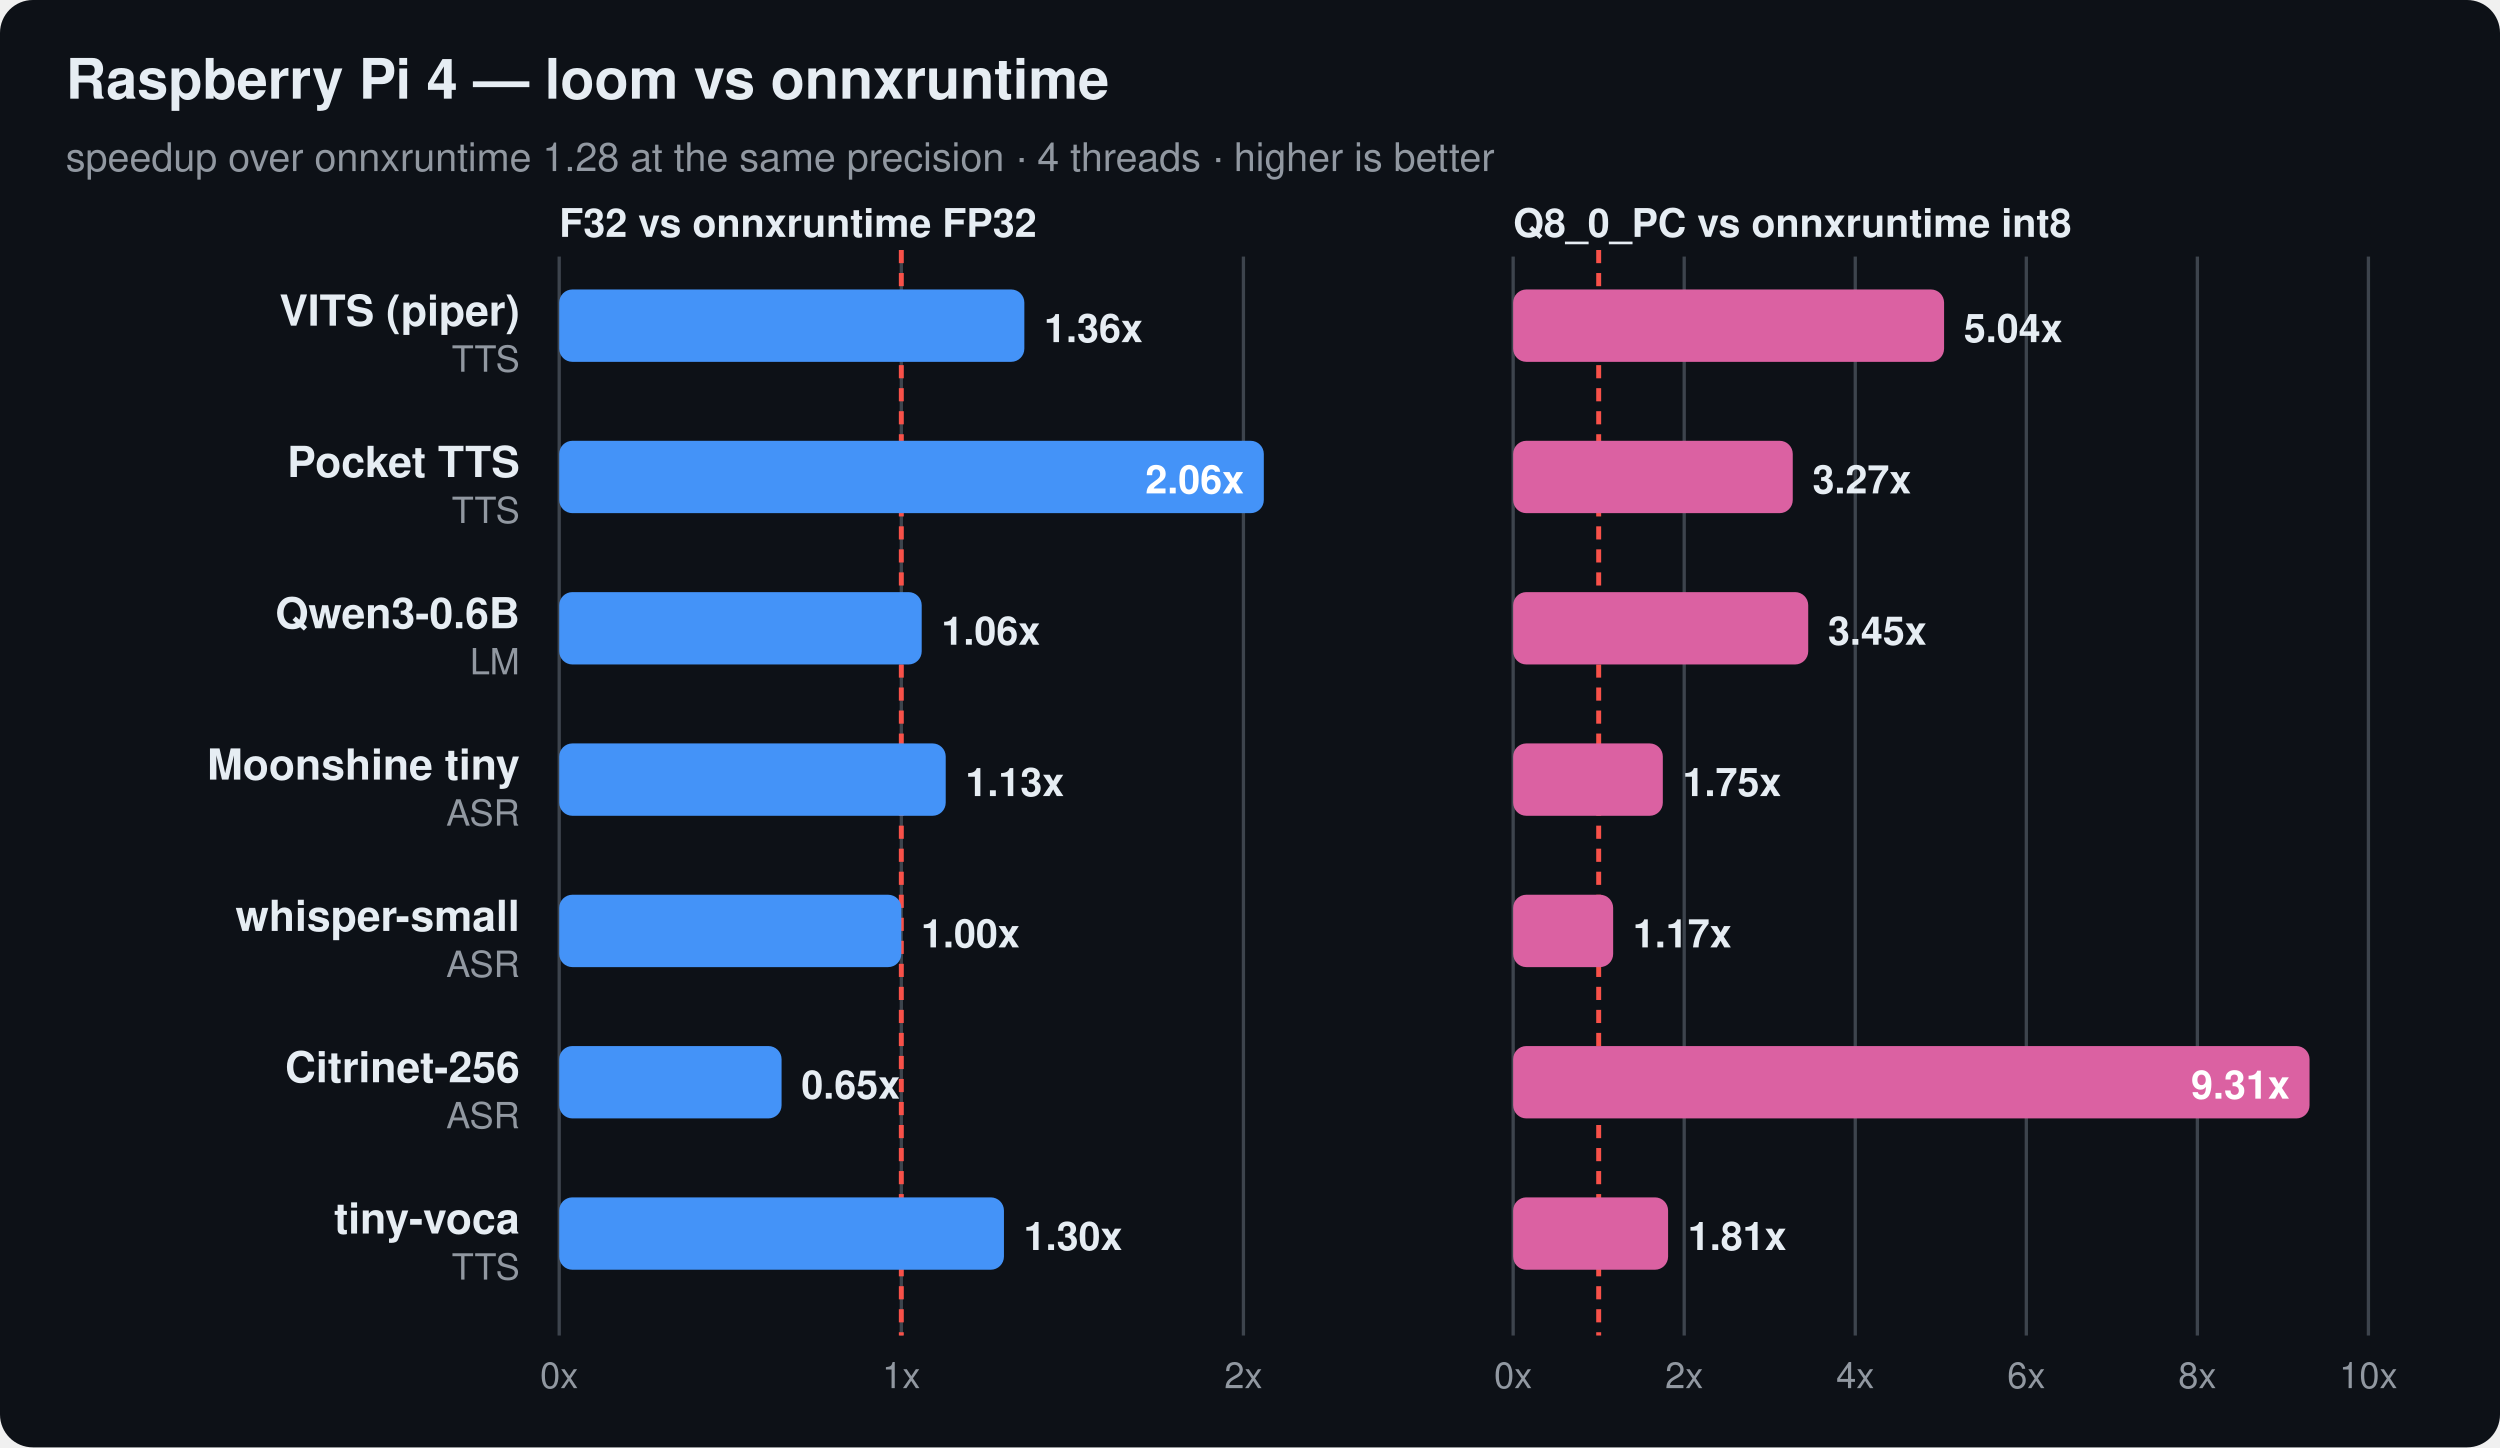
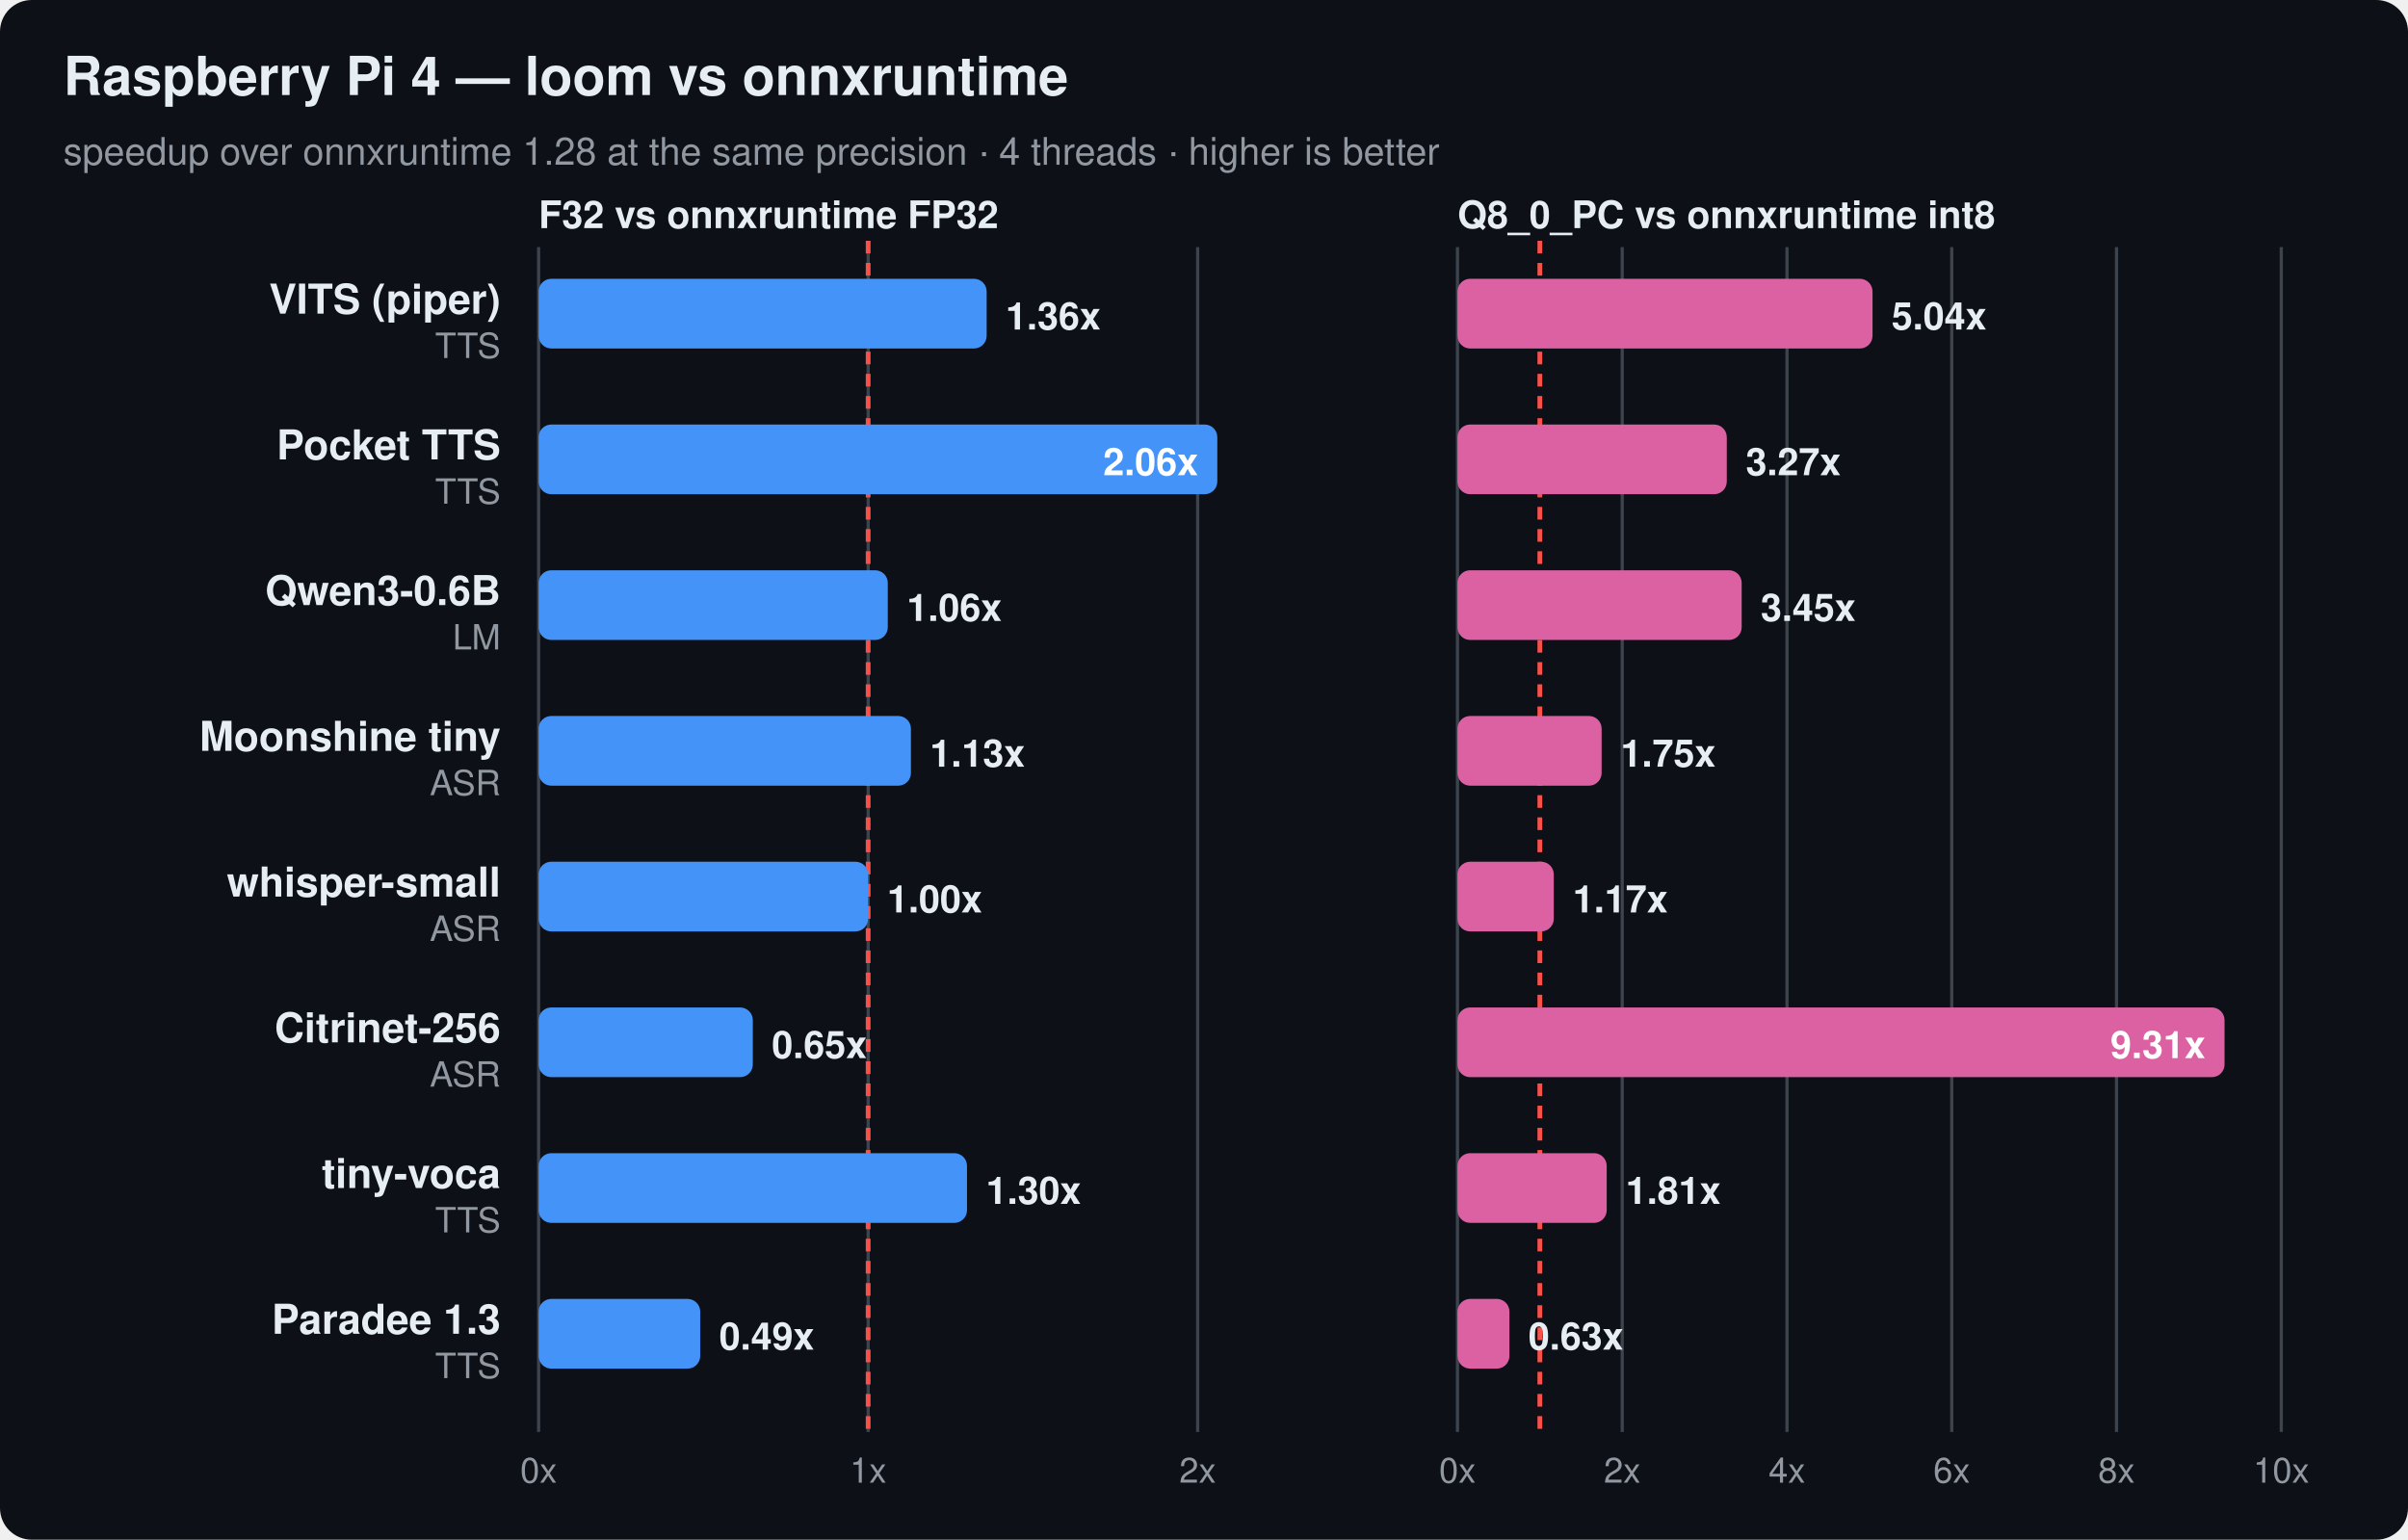
- <svg xmlns="http://www.w3.org/2000/svg" width="760" height="440" viewBox="0 0 760 440">
-   <rect width="760" height="440" rx="10" fill="#0d1117" />
+ <svg xmlns="http://www.w3.org/2000/svg" width="760" height="486" viewBox="0 0 760 486">
+   <rect width="760" height="486" rx="10" fill="#0d1117" />
  <text x="20.0" y="30.0" fill="#e6edf3" font-size="17" text-anchor="start" font-weight="600" font-family="-apple-system,BlinkMacSystemFont,'Segoe UI',Helvetica,Arial,sans-serif">Raspberry Pi 4 — loom vs onnxruntime</text>
  <text x="20.0" y="52.0" fill="#9198a1" font-size="12" text-anchor="start" font-weight="normal" font-family="-apple-system,BlinkMacSystemFont,'Segoe UI',Helvetica,Arial,sans-serif">speedup over onnxruntime 1.28 at the same precision · 4 threads · higher is better</text>
  <text x="170.0" y="72.0" fill="#e6edf3" font-size="12" text-anchor="start" font-weight="600" font-family="-apple-system,BlinkMacSystemFont,'Segoe UI',Helvetica,Arial,sans-serif">F32 vs onnxruntime FP32</text>
-   <line x1="170.0" y1="78" x2="170.0" y2="406" stroke="#3d444d" stroke-width="1" />
-   <text x="170.0" y="422.0" fill="#9198a1" font-size="11" text-anchor="middle" font-weight="normal" font-family="-apple-system,BlinkMacSystemFont,'Segoe UI',Helvetica,Arial,sans-serif">0x</text>
-   <line x1="274.0" y1="78" x2="274.0" y2="406" stroke="#3d444d" stroke-width="1" />
-   <text x="274.0" y="422.0" fill="#9198a1" font-size="11" text-anchor="middle" font-weight="normal" font-family="-apple-system,BlinkMacSystemFont,'Segoe UI',Helvetica,Arial,sans-serif">1x</text>
-   <line x1="378.0" y1="78" x2="378.0" y2="406" stroke="#3d444d" stroke-width="1" />
-   <text x="378.0" y="422.0" fill="#9198a1" font-size="11" text-anchor="middle" font-weight="normal" font-family="-apple-system,BlinkMacSystemFont,'Segoe UI',Helvetica,Arial,sans-serif">2x</text>
-   <line x1="274.0" y1="76" x2="274.0" y2="406" stroke="#f85149" stroke-width="1.5" stroke-dasharray="4 3" />
+   <line x1="170.0" y1="78" x2="170.0" y2="452" stroke="#3d444d" stroke-width="1" />
+   <text x="170.0" y="468.0" fill="#9198a1" font-size="11" text-anchor="middle" font-weight="normal" font-family="-apple-system,BlinkMacSystemFont,'Segoe UI',Helvetica,Arial,sans-serif">0x</text>
+   <line x1="274.0" y1="78" x2="274.0" y2="452" stroke="#3d444d" stroke-width="1" />
+   <text x="274.0" y="468.0" fill="#9198a1" font-size="11" text-anchor="middle" font-weight="normal" font-family="-apple-system,BlinkMacSystemFont,'Segoe UI',Helvetica,Arial,sans-serif">1x</text>
+   <line x1="378.0" y1="78" x2="378.0" y2="452" stroke="#3d444d" stroke-width="1" />
+   <text x="378.0" y="468.0" fill="#9198a1" font-size="11" text-anchor="middle" font-weight="normal" font-family="-apple-system,BlinkMacSystemFont,'Segoe UI',Helvetica,Arial,sans-serif">2x</text>
+   <line x1="274.0" y1="76" x2="274.0" y2="452" stroke="#f85149" stroke-width="1.5" stroke-dasharray="4 3" />
  <rect x="170.0" y="88.0" width="141.4" height="22" rx="4" fill="#4493f8" />
  <text x="317.4" y="104.0" fill="#e6edf3" font-size="12" text-anchor="start" font-weight="600" font-family="-apple-system,BlinkMacSystemFont,'Segoe UI',Helvetica,Arial,sans-serif">1.36x</text>
  <rect x="170.0" y="134.0" width="214.2" height="22" rx="4" fill="#4493f8" />
  <text x="378.2" y="150.0" fill="#ffffff" font-size="12" text-anchor="end" font-weight="600" font-family="-apple-system,BlinkMacSystemFont,'Segoe UI',Helvetica,Arial,sans-serif">2.06x</text>
  <rect x="170.0" y="180.0" width="110.2" height="22" rx="4" fill="#4493f8" />
  <text x="286.2" y="196.0" fill="#e6edf3" font-size="12" text-anchor="start" font-weight="600" font-family="-apple-system,BlinkMacSystemFont,'Segoe UI',Helvetica,Arial,sans-serif">1.06x</text>
  <rect x="170.0" y="226.0" width="117.5" height="22" rx="4" fill="#4493f8" />
  <text x="293.5" y="242.0" fill="#e6edf3" font-size="12" text-anchor="start" font-weight="600" font-family="-apple-system,BlinkMacSystemFont,'Segoe UI',Helvetica,Arial,sans-serif">1.13x</text>
  <rect x="170.0" y="272.0" width="104.0" height="22" rx="4" fill="#4493f8" />
  <text x="280.0" y="288.0" fill="#e6edf3" font-size="12" text-anchor="start" font-weight="600" font-family="-apple-system,BlinkMacSystemFont,'Segoe UI',Helvetica,Arial,sans-serif">1.00x</text>
  <rect x="170.0" y="318.0" width="67.6" height="22" rx="4" fill="#4493f8" />
  <text x="243.6" y="334.0" fill="#e6edf3" font-size="12" text-anchor="start" font-weight="600" font-family="-apple-system,BlinkMacSystemFont,'Segoe UI',Helvetica,Arial,sans-serif">0.65x</text>
  <rect x="170.0" y="364.0" width="135.2" height="22" rx="4" fill="#4493f8" />
  <text x="311.2" y="380.0" fill="#e6edf3" font-size="12" text-anchor="start" font-weight="600" font-family="-apple-system,BlinkMacSystemFont,'Segoe UI',Helvetica,Arial,sans-serif">1.30x</text>
+   <rect x="170.0" y="410.0" width="51.0" height="22" rx="4" fill="#4493f8" />
+   <text x="227.0" y="426.0" fill="#e6edf3" font-size="12" text-anchor="start" font-weight="600" font-family="-apple-system,BlinkMacSystemFont,'Segoe UI',Helvetica,Arial,sans-serif">0.49x</text>
  <text x="460.0" y="72.0" fill="#e6edf3" font-size="12" text-anchor="start" font-weight="600" font-family="-apple-system,BlinkMacSystemFont,'Segoe UI',Helvetica,Arial,sans-serif">Q8_0_PC vs onnxruntime int8</text>
-   <line x1="460.0" y1="78" x2="460.0" y2="406" stroke="#3d444d" stroke-width="1" />
-   <text x="460.0" y="422.0" fill="#9198a1" font-size="11" text-anchor="middle" font-weight="normal" font-family="-apple-system,BlinkMacSystemFont,'Segoe UI',Helvetica,Arial,sans-serif">0x</text>
-   <line x1="512.0" y1="78" x2="512.0" y2="406" stroke="#3d444d" stroke-width="1" />
-   <text x="512.0" y="422.0" fill="#9198a1" font-size="11" text-anchor="middle" font-weight="normal" font-family="-apple-system,BlinkMacSystemFont,'Segoe UI',Helvetica,Arial,sans-serif">2x</text>
-   <line x1="564.0" y1="78" x2="564.0" y2="406" stroke="#3d444d" stroke-width="1" />
-   <text x="564.0" y="422.0" fill="#9198a1" font-size="11" text-anchor="middle" font-weight="normal" font-family="-apple-system,BlinkMacSystemFont,'Segoe UI',Helvetica,Arial,sans-serif">4x</text>
-   <line x1="616.0" y1="78" x2="616.0" y2="406" stroke="#3d444d" stroke-width="1" />
-   <text x="616.0" y="422.0" fill="#9198a1" font-size="11" text-anchor="middle" font-weight="normal" font-family="-apple-system,BlinkMacSystemFont,'Segoe UI',Helvetica,Arial,sans-serif">6x</text>
-   <line x1="668.0" y1="78" x2="668.0" y2="406" stroke="#3d444d" stroke-width="1" />
-   <text x="668.0" y="422.0" fill="#9198a1" font-size="11" text-anchor="middle" font-weight="normal" font-family="-apple-system,BlinkMacSystemFont,'Segoe UI',Helvetica,Arial,sans-serif">8x</text>
-   <line x1="720.0" y1="78" x2="720.0" y2="406" stroke="#3d444d" stroke-width="1" />
-   <text x="720.0" y="422.0" fill="#9198a1" font-size="11" text-anchor="middle" font-weight="normal" font-family="-apple-system,BlinkMacSystemFont,'Segoe UI',Helvetica,Arial,sans-serif">10x</text>
-   <line x1="486.0" y1="76" x2="486.0" y2="406" stroke="#f85149" stroke-width="1.5" stroke-dasharray="4 3" />
+   <line x1="460.0" y1="78" x2="460.0" y2="452" stroke="#3d444d" stroke-width="1" />
+   <text x="460.0" y="468.0" fill="#9198a1" font-size="11" text-anchor="middle" font-weight="normal" font-family="-apple-system,BlinkMacSystemFont,'Segoe UI',Helvetica,Arial,sans-serif">0x</text>
+   <line x1="512.0" y1="78" x2="512.0" y2="452" stroke="#3d444d" stroke-width="1" />
+   <text x="512.0" y="468.0" fill="#9198a1" font-size="11" text-anchor="middle" font-weight="normal" font-family="-apple-system,BlinkMacSystemFont,'Segoe UI',Helvetica,Arial,sans-serif">2x</text>
+   <line x1="564.0" y1="78" x2="564.0" y2="452" stroke="#3d444d" stroke-width="1" />
+   <text x="564.0" y="468.0" fill="#9198a1" font-size="11" text-anchor="middle" font-weight="normal" font-family="-apple-system,BlinkMacSystemFont,'Segoe UI',Helvetica,Arial,sans-serif">4x</text>
+   <line x1="616.0" y1="78" x2="616.0" y2="452" stroke="#3d444d" stroke-width="1" />
+   <text x="616.0" y="468.0" fill="#9198a1" font-size="11" text-anchor="middle" font-weight="normal" font-family="-apple-system,BlinkMacSystemFont,'Segoe UI',Helvetica,Arial,sans-serif">6x</text>
+   <line x1="668.0" y1="78" x2="668.0" y2="452" stroke="#3d444d" stroke-width="1" />
+   <text x="668.0" y="468.0" fill="#9198a1" font-size="11" text-anchor="middle" font-weight="normal" font-family="-apple-system,BlinkMacSystemFont,'Segoe UI',Helvetica,Arial,sans-serif">8x</text>
+   <line x1="720.0" y1="78" x2="720.0" y2="452" stroke="#3d444d" stroke-width="1" />
+   <text x="720.0" y="468.0" fill="#9198a1" font-size="11" text-anchor="middle" font-weight="normal" font-family="-apple-system,BlinkMacSystemFont,'Segoe UI',Helvetica,Arial,sans-serif">10x</text>
+   <line x1="486.0" y1="76" x2="486.0" y2="452" stroke="#f85149" stroke-width="1.5" stroke-dasharray="4 3" />
  <rect x="460.0" y="88.0" width="131.0" height="22" rx="4" fill="#db61a2" />
  <text x="597.0" y="104.0" fill="#e6edf3" font-size="12" text-anchor="start" font-weight="600" font-family="-apple-system,BlinkMacSystemFont,'Segoe UI',Helvetica,Arial,sans-serif">5.04x</text>
  <rect x="460.0" y="134.0" width="85.0" height="22" rx="4" fill="#db61a2" />
  <text x="551.0" y="150.0" fill="#e6edf3" font-size="12" text-anchor="start" font-weight="600" font-family="-apple-system,BlinkMacSystemFont,'Segoe UI',Helvetica,Arial,sans-serif">3.27x</text>
  <rect x="460.0" y="180.0" width="89.7" height="22" rx="4" fill="#db61a2" />
  <text x="555.7" y="196.0" fill="#e6edf3" font-size="12" text-anchor="start" font-weight="600" font-family="-apple-system,BlinkMacSystemFont,'Segoe UI',Helvetica,Arial,sans-serif">3.45x</text>
  <rect x="460.0" y="226.0" width="45.5" height="22" rx="4" fill="#db61a2" />
  <text x="511.5" y="242.0" fill="#e6edf3" font-size="12" text-anchor="start" font-weight="600" font-family="-apple-system,BlinkMacSystemFont,'Segoe UI',Helvetica,Arial,sans-serif">1.75x</text>
  <rect x="460.0" y="272.0" width="30.4" height="22" rx="4" fill="#db61a2" />
  <text x="496.4" y="288.0" fill="#e6edf3" font-size="12" text-anchor="start" font-weight="600" font-family="-apple-system,BlinkMacSystemFont,'Segoe UI',Helvetica,Arial,sans-serif">1.17x</text>
  <rect x="460.0" y="318.0" width="242.1" height="22" rx="4" fill="#db61a2" />
  <text x="696.1" y="334.0" fill="#ffffff" font-size="12" text-anchor="end" font-weight="600" font-family="-apple-system,BlinkMacSystemFont,'Segoe UI',Helvetica,Arial,sans-serif">9.31x</text>
  <rect x="460.0" y="364.0" width="47.1" height="22" rx="4" fill="#db61a2" />
  <text x="513.1" y="380.0" fill="#e6edf3" font-size="12" text-anchor="start" font-weight="600" font-family="-apple-system,BlinkMacSystemFont,'Segoe UI',Helvetica,Arial,sans-serif">1.81x</text>
+   <rect x="460.0" y="410.0" width="16.4" height="22" rx="4" fill="#db61a2" />
+   <text x="482.4" y="426.0" fill="#e6edf3" font-size="12" text-anchor="start" font-weight="600" font-family="-apple-system,BlinkMacSystemFont,'Segoe UI',Helvetica,Arial,sans-serif">0.63x</text>
  <text x="158.0" y="99.0" fill="#e6edf3" font-size="13" text-anchor="end" font-weight="600" font-family="-apple-system,BlinkMacSystemFont,'Segoe UI',Helvetica,Arial,sans-serif">VITS (piper)</text>
  <text x="158.0" y="113.0" fill="#9198a1" font-size="11" text-anchor="end" font-weight="normal" font-family="-apple-system,BlinkMacSystemFont,'Segoe UI',Helvetica,Arial,sans-serif">TTS</text>
  <text x="158.0" y="145.0" fill="#e6edf3" font-size="13" text-anchor="end" font-weight="600" font-family="-apple-system,BlinkMacSystemFont,'Segoe UI',Helvetica,Arial,sans-serif">Pocket TTS</text>
  <text x="158.0" y="159.0" fill="#9198a1" font-size="11" text-anchor="end" font-weight="normal" font-family="-apple-system,BlinkMacSystemFont,'Segoe UI',Helvetica,Arial,sans-serif">TTS</text>
  <text x="158.0" y="191.0" fill="#e6edf3" font-size="13" text-anchor="end" font-weight="600" font-family="-apple-system,BlinkMacSystemFont,'Segoe UI',Helvetica,Arial,sans-serif">Qwen3-0.6B</text>
  <text x="158.0" y="205.0" fill="#9198a1" font-size="11" text-anchor="end" font-weight="normal" font-family="-apple-system,BlinkMacSystemFont,'Segoe UI',Helvetica,Arial,sans-serif">LM</text>
  <text x="158.0" y="237.0" fill="#e6edf3" font-size="13" text-anchor="end" font-weight="600" font-family="-apple-system,BlinkMacSystemFont,'Segoe UI',Helvetica,Arial,sans-serif">Moonshine tiny</text>
  <text x="158.0" y="251.0" fill="#9198a1" font-size="11" text-anchor="end" font-weight="normal" font-family="-apple-system,BlinkMacSystemFont,'Segoe UI',Helvetica,Arial,sans-serif">ASR</text>
  <text x="158.0" y="283.0" fill="#e6edf3" font-size="13" text-anchor="end" font-weight="600" font-family="-apple-system,BlinkMacSystemFont,'Segoe UI',Helvetica,Arial,sans-serif">whisper-small</text>
  <text x="158.0" y="297.0" fill="#9198a1" font-size="11" text-anchor="end" font-weight="normal" font-family="-apple-system,BlinkMacSystemFont,'Segoe UI',Helvetica,Arial,sans-serif">ASR</text>
  <text x="158.0" y="329.0" fill="#e6edf3" font-size="13" text-anchor="end" font-weight="600" font-family="-apple-system,BlinkMacSystemFont,'Segoe UI',Helvetica,Arial,sans-serif">Citrinet-256</text>
  <text x="158.0" y="343.0" fill="#9198a1" font-size="11" text-anchor="end" font-weight="normal" font-family="-apple-system,BlinkMacSystemFont,'Segoe UI',Helvetica,Arial,sans-serif">ASR</text>
  <text x="158.0" y="375.0" fill="#e6edf3" font-size="13" text-anchor="end" font-weight="600" font-family="-apple-system,BlinkMacSystemFont,'Segoe UI',Helvetica,Arial,sans-serif">tiny-voca</text>
  <text x="158.0" y="389.0" fill="#9198a1" font-size="11" text-anchor="end" font-weight="normal" font-family="-apple-system,BlinkMacSystemFont,'Segoe UI',Helvetica,Arial,sans-serif">TTS</text>
+   <text x="158.0" y="421.0" fill="#e6edf3" font-size="13" text-anchor="end" font-weight="600" font-family="-apple-system,BlinkMacSystemFont,'Segoe UI',Helvetica,Arial,sans-serif">Paradee 1.3</text>
+   <text x="158.0" y="435.0" fill="#9198a1" font-size="11" text-anchor="end" font-weight="normal" font-family="-apple-system,BlinkMacSystemFont,'Segoe UI',Helvetica,Arial,sans-serif">TTS</text>
</svg>
